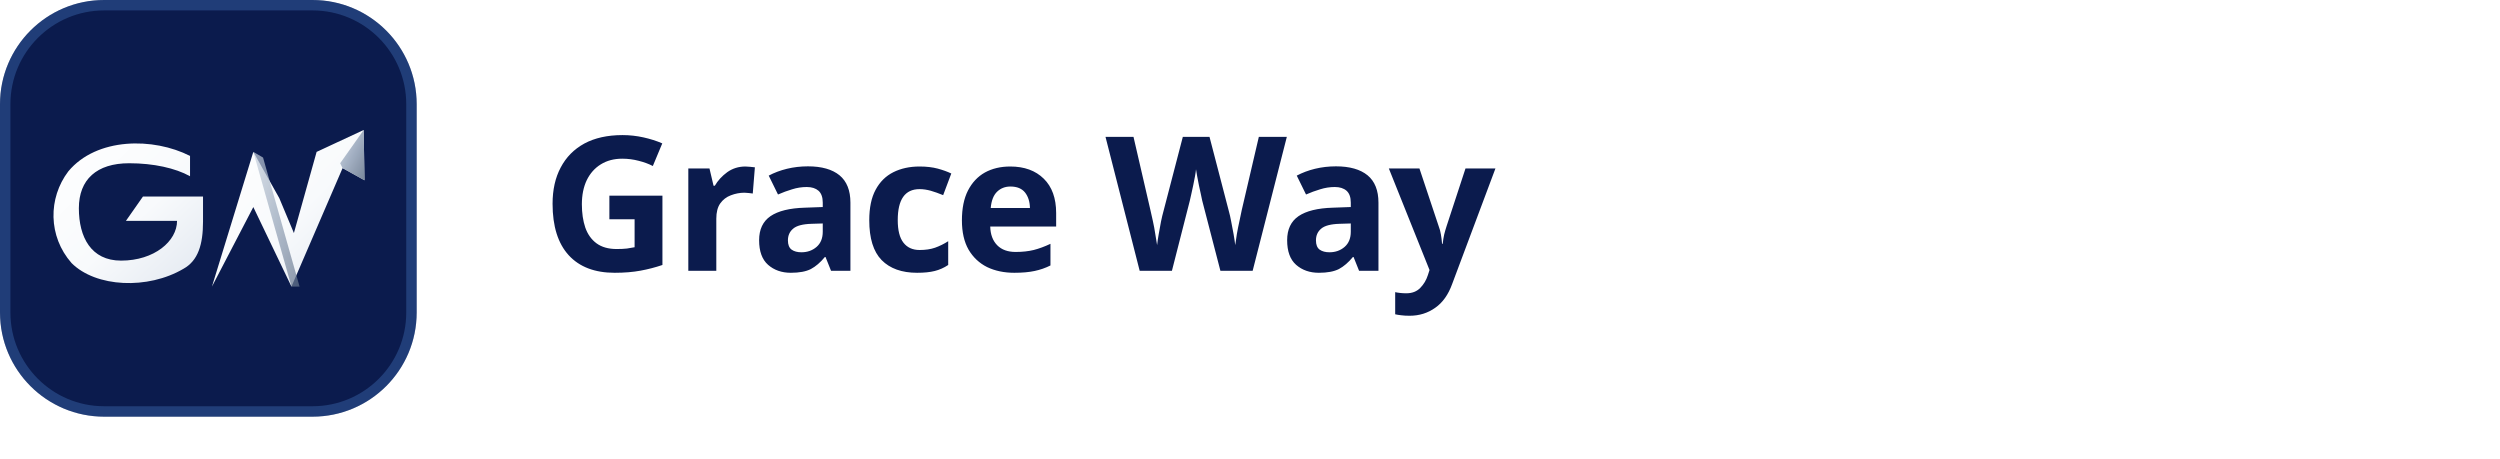
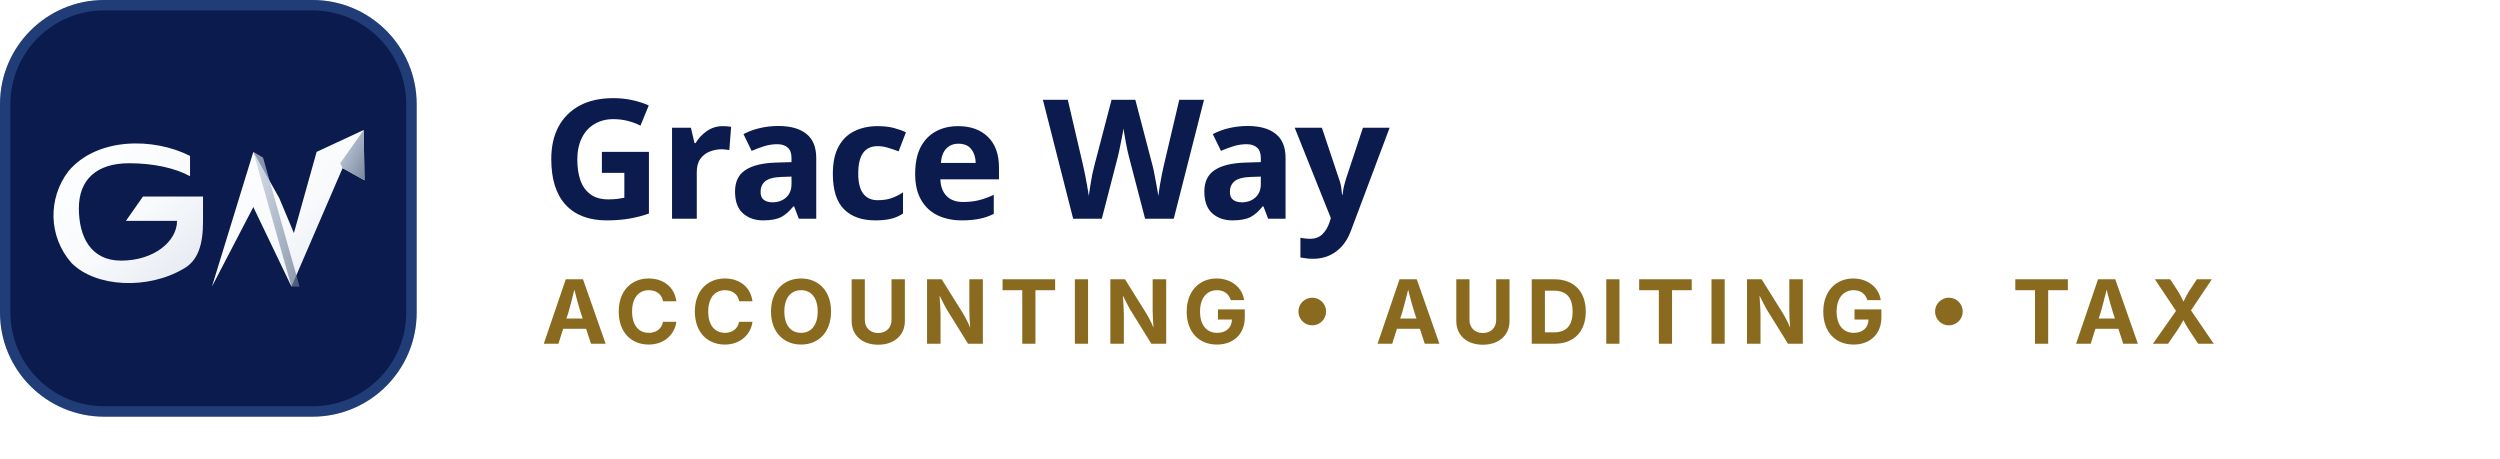
<svg xmlns="http://www.w3.org/2000/svg" viewBox="0 0 240 44" height="44" fill="none">
  <defs>
    <linearGradient id="gwPlat" x1="0%" y1="0%" x2="100%" y2="100%">
      <stop offset="0%" stop-color="#FFFFFF" />
      <stop offset="55%" stop-color="#F8FAFC" />
      <stop offset="100%" stop-color="#E2E8F0" />
    </linearGradient>
    <linearGradient id="gwSilver" x1="0%" y1="0%" x2="100%" y2="100%">
      <stop offset="0%" stop-color="#CBD5E1" />
      <stop offset="50%" stop-color="#94A3B8" />
      <stop offset="100%" stop-color="#64748B" />
    </linearGradient>
  </defs>
  <rect width="40" height="40" rx="10" fill="#0B1B4D" />
  <rect x="0.5" y="0.5" width="39" height="39" rx="9.5" stroke="#60A5FA" stroke-opacity="0.25" />
  <g transform="translate(5, 12.4) scale(0.0779)">
    <path d="M 170 33          C 125 15 55 25 25 68          C 12 90 14 116 26 136          C 20 120 18 95 30 75          C 55 35 125 24 170 33          Z" fill="url(#gwSilver)" opacity="0.8" />
    <path d="M 170 33          C 125 10 55 10 20 52          C -5 85 -5 132 24 165          C 54 195 118 198 162 172          C 180 162 186 142 186 114          L 186 83          L 112 83          L 91 113          L 154 113          C 154 138 126 162 85 162          C 48 162 33 133 33 97.5          C 33 62 55 42 95 42          C 125 42 152 48 170 58          Z" fill="url(#gwPlat)" />
    <path d="M 197 194          L 248 28          L 280 85          L 298 128          L 326 28          L 384 1          L 385 63          L 358 48          L 295 194          L 248 96          Z" fill="url(#gwPlat)" />
    <path d="M 248 28          L 260 35          L 305 194          L 295 194          Z" fill="url(#gwSilver)" opacity="0.7" />
    <path d="M 384 1          L 355 42          L 358 48          L 385 63          Z" fill="url(#gwSilver)" opacity="0.85" />
  </g>
-   <text x="52" y="26" font-family="'Plus Jakarta Sans', system-ui, sans-serif" font-weight="800" font-size="18" fill="#0B1B4D" letter-spacing="-0.02em">Grace Way</text>
+   <text x="52" y="21" font-family="'Plus Jakarta Sans', system-ui, sans-serif" font-weight="800" font-size="16" fill="#0B1B4D" letter-spacing="-0.02em">Grace Way</text>
+   <text x="52" y="33" font-family="'Inter', system-ui, sans-serif" font-weight="700" font-size="8.5" fill="#8A6A1E" letter-spacing="0.12em">ACCOUNTING • AUDITING • TAX</text>
</svg>
